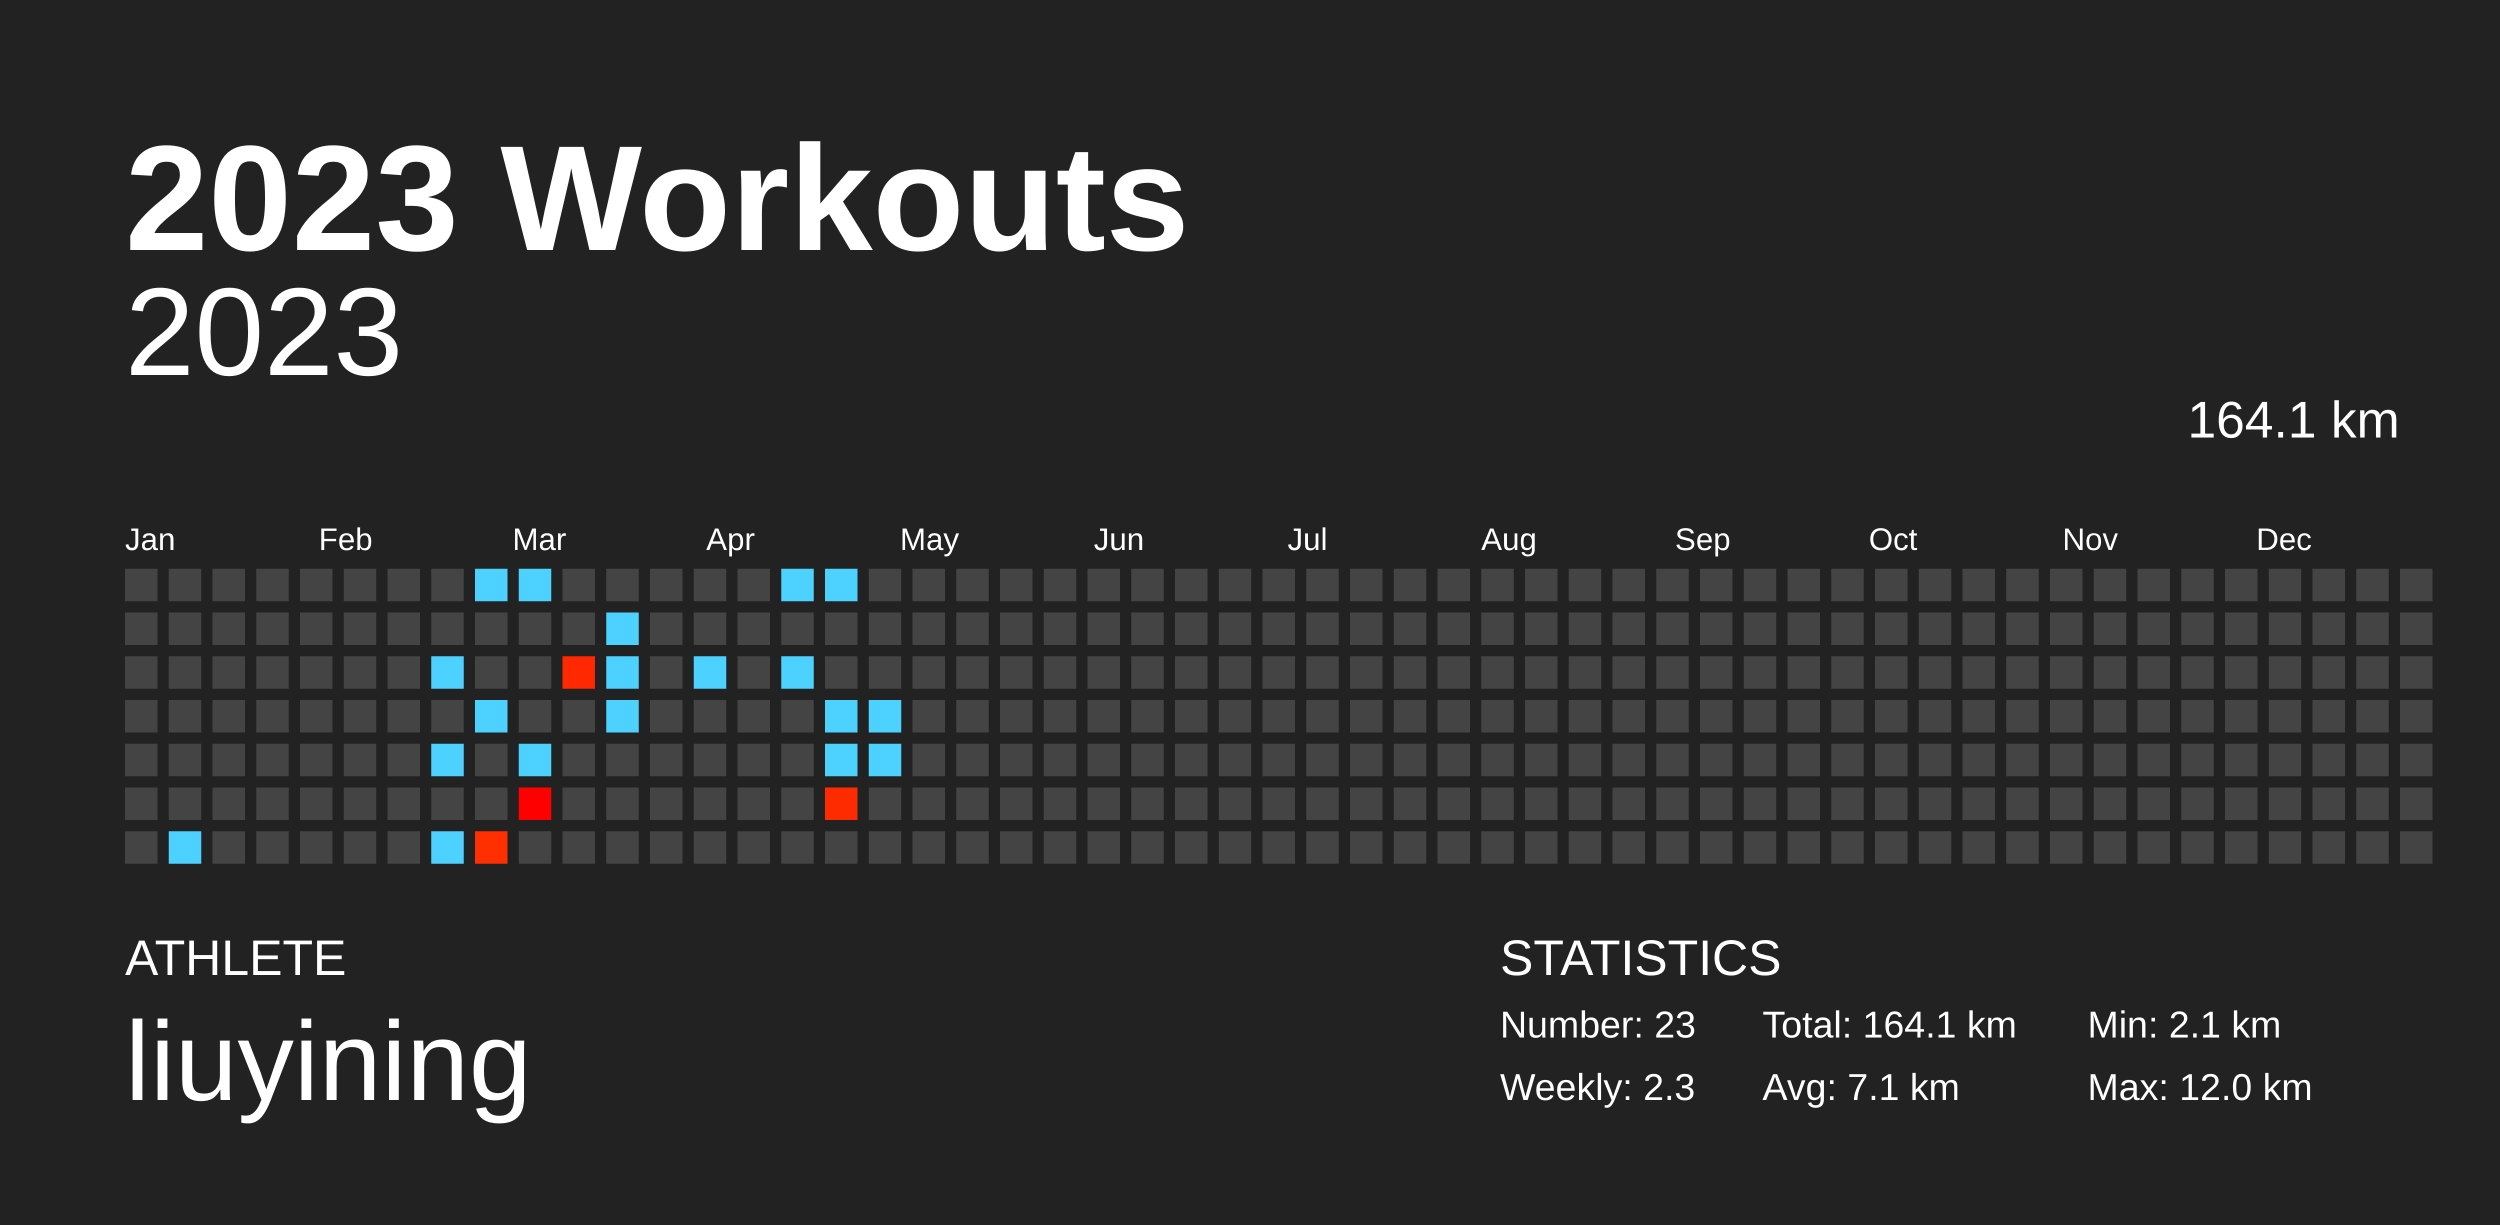
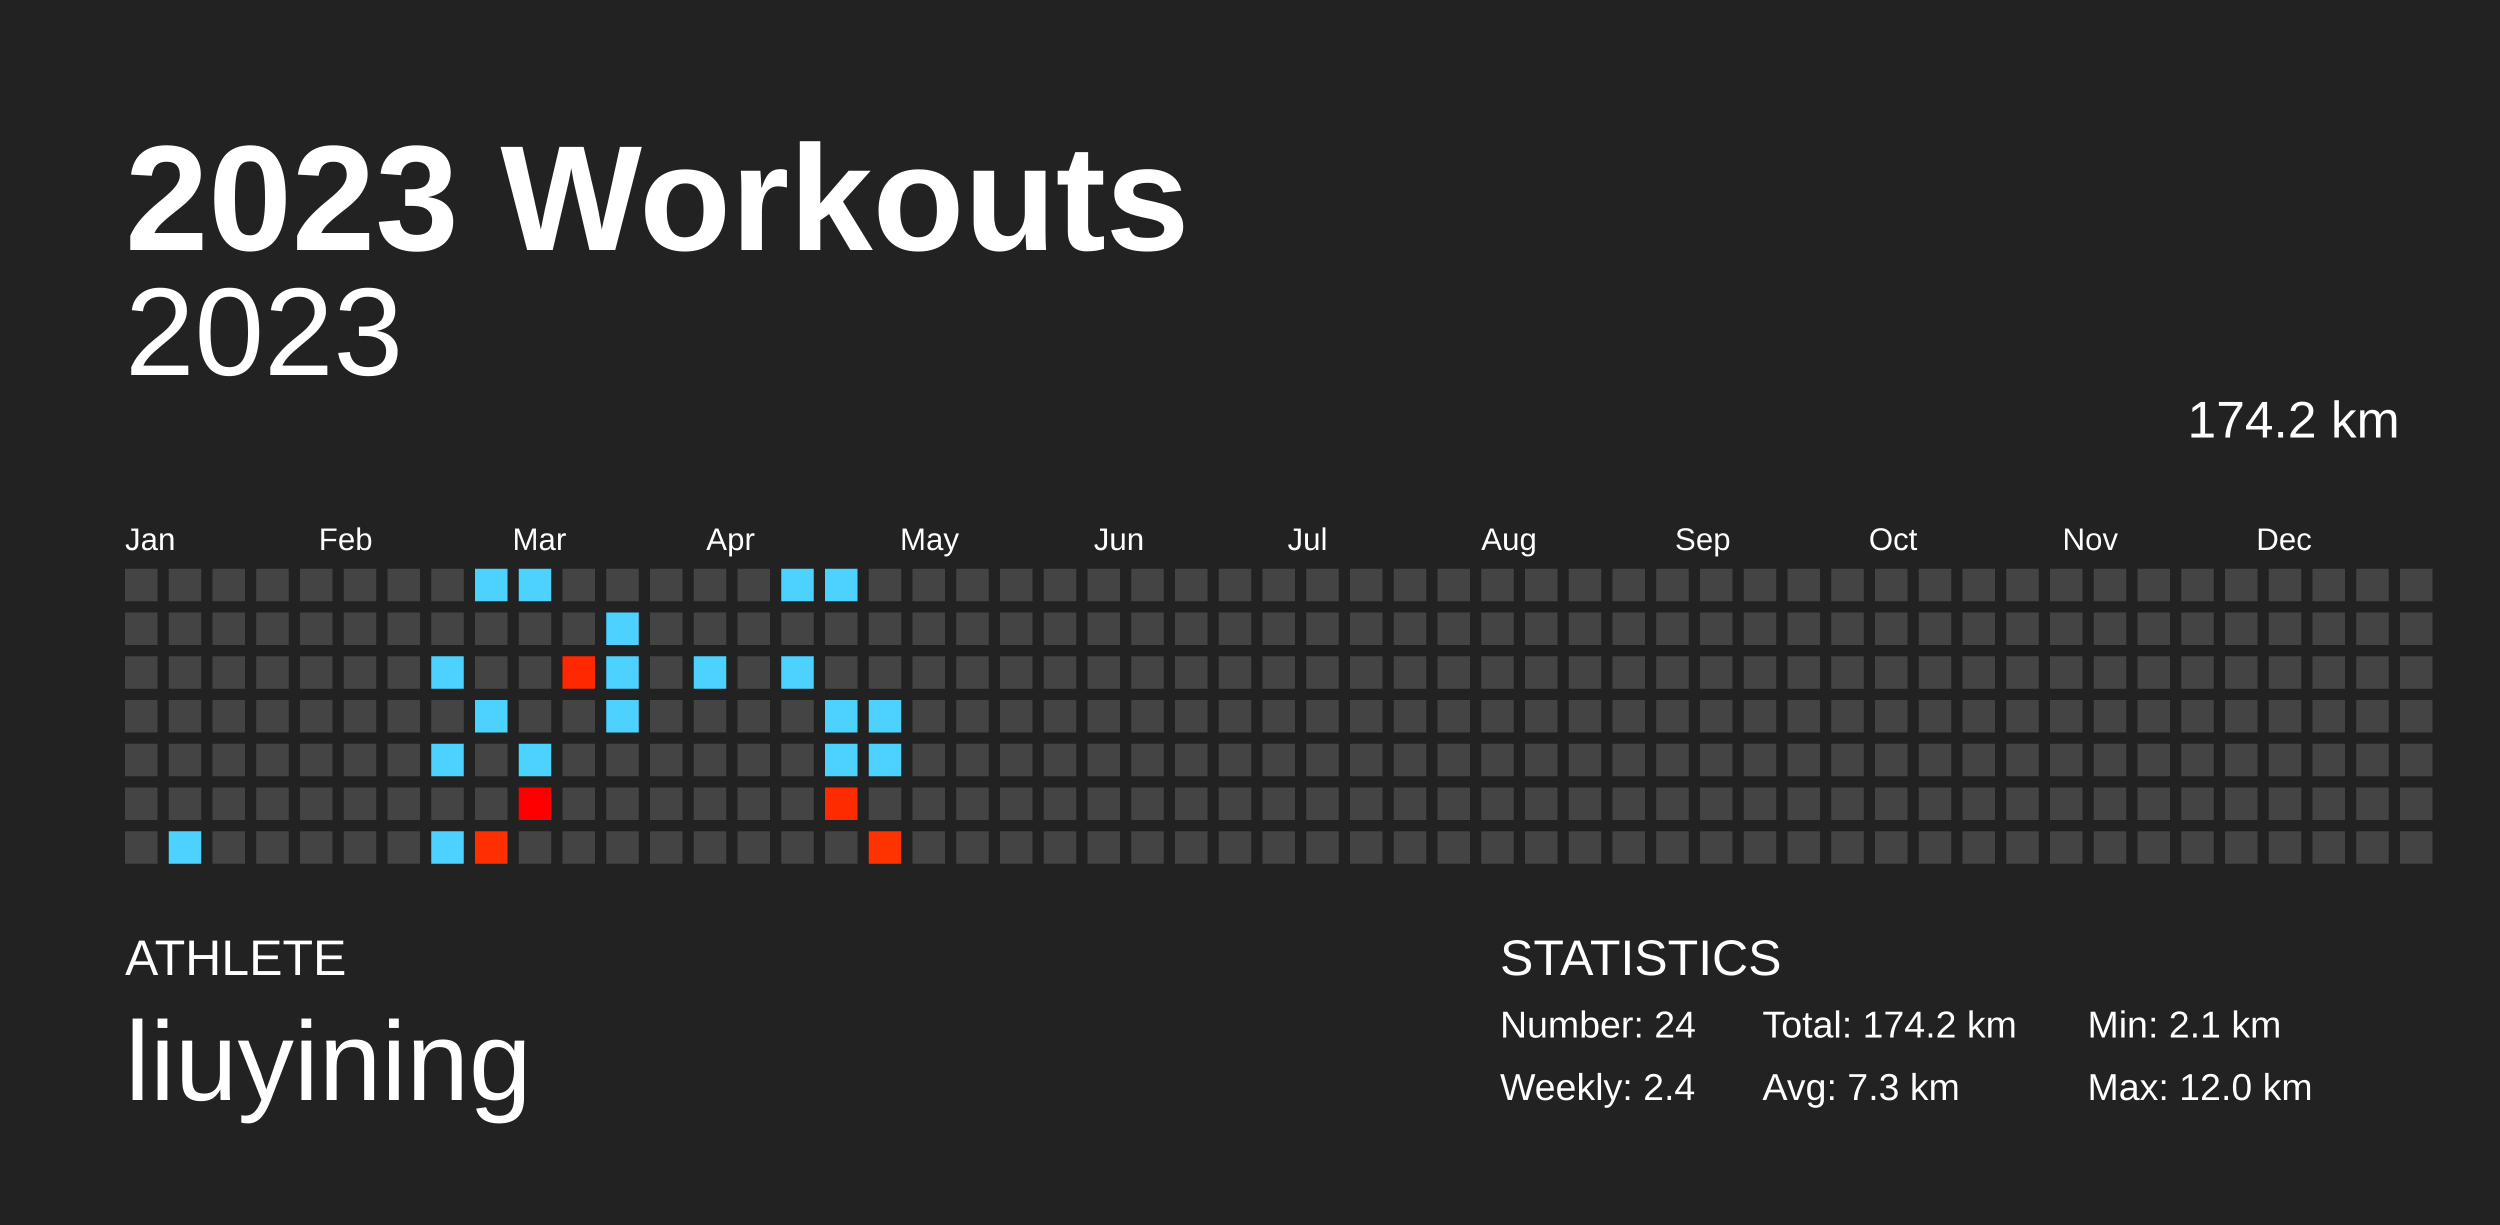
<svg xmlns="http://www.w3.org/2000/svg" baseProfile="full" height="98mm" version="1.1" viewBox="0,0,200,98" width="200mm">
  <defs />
  <rect fill="#222222" height="98" width="200" x="0" y="0" />
  <text fill="#FFFFFF" style="font-size:12px; font-family:Arial; font-weight:bold;" x="10" y="20">2023 Workouts</text>
  <text fill="#FFFFFF" style="font-size:4px; font-family:Arial" x="10" y="78">ATHLETE</text>
  <text fill="#FFFFFF" style="font-size:9px; font-family:Arial" x="10" y="88">liuyining</text>
  <text fill="#FFFFFF" style="font-size:4px; font-family:Arial" x="120" y="78">STATISTICS</text>
-   <text fill="#FFFFFF" style="font-size:3px; font-family:Arial" x="120" y="83">Number: 23</text>
-   <text fill="#FFFFFF" style="font-size:3px; font-family:Arial" x="120" y="88">Weekly: 2.3</text>
-   <text fill="#FFFFFF" style="font-size:3px; font-family:Arial" x="141" y="83">Total: 164.1 km</text>
-   <text fill="#FFFFFF" style="font-size:3px; font-family:Arial" x="141" y="88">Avg: 7.1 km</text>
+   <text fill="#FFFFFF" style="font-size:3px; font-family:Arial" x="120" y="83">Number: 24</text>
+   <text fill="#FFFFFF" style="font-size:3px; font-family:Arial" x="120" y="88">Weekly: 2.4</text>
+   <text fill="#FFFFFF" style="font-size:3px; font-family:Arial" x="141" y="83">Total: 174.2 km</text>
+   <text fill="#FFFFFF" style="font-size:3px; font-family:Arial" x="141" y="88">Avg: 7.3 km</text>
  <text fill="#FFFFFF" style="font-size:3px; font-family:Arial" x="167" y="83">Min: 2.1 km</text>
  <text fill="#FFFFFF" style="font-size:3px; font-family:Arial" x="167" y="88">Max: 12.0 km</text>
  <text alignment-baseline="hanging" fill="#FFFFFF" style="font-size:10.0px; font-family:Arial;" x="10" y="30">2023</text>
-   <text alignment-baseline="hanging" fill="#FFFFFF" style="font-size:4.125px; font-family:Arial;" x="175" y="35">164.1 km</text>
+   <text alignment-baseline="hanging" fill="#FFFFFF" style="font-size:4.125px; font-family:Arial;" x="175" y="35">174.2 km</text>
  <text fill="#FFFFFF" style="font-size:2.5px; font-family:Arial" x="10.0" y="44">Jan</text>
  <text fill="#FFFFFF" style="font-size:2.5px; font-family:Arial" x="25.5" y="44">Feb</text>
  <text fill="#FFFFFF" style="font-size:2.5px; font-family:Arial" x="41.0" y="44">Mar</text>
  <text fill="#FFFFFF" style="font-size:2.5px; font-family:Arial" x="56.5" y="44">Apr</text>
  <text fill="#FFFFFF" style="font-size:2.5px; font-family:Arial" x="72.0" y="44">May</text>
  <text fill="#FFFFFF" style="font-size:2.5px; font-family:Arial" x="87.5" y="44">Jun</text>
  <text fill="#FFFFFF" style="font-size:2.5px; font-family:Arial" x="103.0" y="44">Jul</text>
  <text fill="#FFFFFF" style="font-size:2.5px; font-family:Arial" x="118.5" y="44">Aug</text>
  <text fill="#FFFFFF" style="font-size:2.5px; font-family:Arial" x="134.0" y="44">Sep</text>
  <text fill="#FFFFFF" style="font-size:2.5px; font-family:Arial" x="149.5" y="44">Oct</text>
  <text fill="#FFFFFF" style="font-size:2.5px; font-family:Arial" x="165.0" y="44">Nov</text>
  <text fill="#FFFFFF" style="font-size:2.5px; font-family:Arial" x="180.5" y="44">Dec</text>
  <rect fill="#444444" height="2.6" width="2.6" x="10.0" y="45.5" />
  <rect fill="#444444" height="2.6" width="2.6" x="10.0" y="49.0" />
  <rect fill="#444444" height="2.6" width="2.6" x="10.0" y="52.5" />
  <rect fill="#444444" height="2.6" width="2.6" x="10.0" y="56.0" />
  <rect fill="#444444" height="2.6" width="2.6" x="10.0" y="59.5" />
  <rect fill="#444444" height="2.6" width="2.6" x="10.0" y="63.0" />
  <rect fill="#444444" height="2.6" width="2.6" x="10.0" y="66.5" />
  <rect fill="#444444" height="2.6" width="2.6" x="13.5" y="45.5" />
  <rect fill="#444444" height="2.6" width="2.6" x="13.5" y="49.0" />
  <rect fill="#444444" height="2.6" width="2.6" x="13.5" y="52.5" />
  <rect fill="#444444" height="2.6" width="2.6" x="13.5" y="56.0" />
  <rect fill="#444444" height="2.6" width="2.6" x="13.5" y="59.5" />
  <rect fill="#444444" height="2.6" width="2.6" x="13.5" y="63.0" />
  <rect fill="#4dd2ff" height="2.6" width="2.6" x="13.5" y="66.5" />
  <rect fill="#444444" height="2.6" width="2.6" x="17.0" y="45.5" />
  <rect fill="#444444" height="2.6" width="2.6" x="17.0" y="49.0" />
  <rect fill="#444444" height="2.6" width="2.6" x="17.0" y="52.5" />
  <rect fill="#444444" height="2.6" width="2.6" x="17.0" y="56.0" />
  <rect fill="#444444" height="2.6" width="2.6" x="17.0" y="59.5" />
  <rect fill="#444444" height="2.6" width="2.6" x="17.0" y="63.0" />
  <rect fill="#444444" height="2.6" width="2.6" x="17.0" y="66.5" />
  <rect fill="#444444" height="2.6" width="2.6" x="20.5" y="45.5" />
  <rect fill="#444444" height="2.6" width="2.6" x="20.5" y="49.0" />
  <rect fill="#444444" height="2.6" width="2.6" x="20.5" y="52.5" />
  <rect fill="#444444" height="2.6" width="2.6" x="20.5" y="56.0" />
  <rect fill="#444444" height="2.6" width="2.6" x="20.5" y="59.5" />
  <rect fill="#444444" height="2.6" width="2.6" x="20.5" y="63.0" />
  <rect fill="#444444" height="2.6" width="2.6" x="20.5" y="66.5" />
  <rect fill="#444444" height="2.6" width="2.6" x="24.0" y="45.5" />
  <rect fill="#444444" height="2.6" width="2.6" x="24.0" y="49.0" />
  <rect fill="#444444" height="2.6" width="2.6" x="24.0" y="52.5" />
  <rect fill="#444444" height="2.6" width="2.6" x="24.0" y="56.0" />
  <rect fill="#444444" height="2.6" width="2.6" x="24.0" y="59.5" />
  <rect fill="#444444" height="2.6" width="2.6" x="24.0" y="63.0" />
  <rect fill="#444444" height="2.6" width="2.6" x="24.0" y="66.5" />
  <rect fill="#444444" height="2.6" width="2.6" x="27.5" y="45.5" />
  <rect fill="#444444" height="2.6" width="2.6" x="27.5" y="49.0" />
  <rect fill="#444444" height="2.6" width="2.6" x="27.5" y="52.5" />
  <rect fill="#444444" height="2.6" width="2.6" x="27.5" y="56.0" />
  <rect fill="#444444" height="2.6" width="2.6" x="27.5" y="59.5" />
  <rect fill="#444444" height="2.6" width="2.6" x="27.5" y="63.0" />
  <rect fill="#444444" height="2.6" width="2.6" x="27.5" y="66.5" />
  <rect fill="#444444" height="2.6" width="2.6" x="31.0" y="45.5" />
  <rect fill="#444444" height="2.6" width="2.6" x="31.0" y="49.0" />
  <rect fill="#444444" height="2.6" width="2.6" x="31.0" y="52.5" />
  <rect fill="#444444" height="2.6" width="2.6" x="31.0" y="56.0" />
  <rect fill="#444444" height="2.6" width="2.6" x="31.0" y="59.5" />
  <rect fill="#444444" height="2.6" width="2.6" x="31.0" y="63.0" />
  <rect fill="#444444" height="2.6" width="2.6" x="31.0" y="66.5" />
  <rect fill="#444444" height="2.6" width="2.6" x="34.5" y="45.5" />
  <rect fill="#444444" height="2.6" width="2.6" x="34.5" y="49.0" />
  <rect fill="#4dd2ff" height="2.6" width="2.6" x="34.5" y="52.5" />
  <rect fill="#444444" height="2.6" width="2.6" x="34.5" y="56.0" />
  <rect fill="#4dd2ff" height="2.6" width="2.6" x="34.5" y="59.5" />
  <rect fill="#444444" height="2.6" width="2.6" x="34.5" y="63.0" />
  <rect fill="#4dd2ff" height="2.6" width="2.6" x="34.5" y="66.5" />
  <rect fill="#4dd2ff" height="2.6" width="2.6" x="38.0" y="45.5" />
  <rect fill="#444444" height="2.6" width="2.6" x="38.0" y="49.0" />
  <rect fill="#444444" height="2.6" width="2.6" x="38.0" y="52.5" />
  <rect fill="#4dd2ff" height="2.6" width="2.6" x="38.0" y="56.0" />
  <rect fill="#444444" height="2.6" width="2.6" x="38.0" y="59.5" />
  <rect fill="#444444" height="2.6" width="2.6" x="38.0" y="63.0" />
  <rect fill="#ff2f00" height="2.6" width="2.6" x="38.0" y="66.5" />
  <rect fill="#4dd2ff" height="2.6" width="2.6" x="41.5" y="45.5" />
  <rect fill="#444444" height="2.6" width="2.6" x="41.5" y="49.0" />
  <rect fill="#444444" height="2.6" width="2.6" x="41.5" y="52.5" />
  <rect fill="#444444" height="2.6" width="2.6" x="41.5" y="56.0" />
  <rect fill="#4dd2ff" height="2.6" width="2.6" x="41.5" y="59.5" />
  <rect fill="#ff0000" height="2.6" width="2.6" x="41.5" y="63.0" />
  <rect fill="#444444" height="2.6" width="2.6" x="41.5" y="66.5" />
  <rect fill="#444444" height="2.6" width="2.6" x="45.0" y="45.5" />
  <rect fill="#444444" height="2.6" width="2.6" x="45.0" y="49.0" />
  <rect fill="#ff2800" height="2.6" width="2.6" x="45.0" y="52.5" />
  <rect fill="#444444" height="2.6" width="2.6" x="45.0" y="56.0" />
  <rect fill="#444444" height="2.6" width="2.6" x="45.0" y="59.5" />
  <rect fill="#444444" height="2.6" width="2.6" x="45.0" y="63.0" />
  <rect fill="#444444" height="2.6" width="2.6" x="45.0" y="66.5" />
  <rect fill="#444444" height="2.6" width="2.6" x="48.5" y="45.5" />
  <rect fill="#4dd2ff" height="2.6" width="2.6" x="48.5" y="49.0" />
  <rect fill="#4dd2ff" height="2.6" width="2.6" x="48.5" y="52.5" />
  <rect fill="#4dd2ff" height="2.6" width="2.6" x="48.5" y="56.0" />
  <rect fill="#444444" height="2.6" width="2.6" x="48.5" y="59.5" />
  <rect fill="#444444" height="2.6" width="2.6" x="48.5" y="63.0" />
  <rect fill="#444444" height="2.6" width="2.6" x="48.5" y="66.5" />
  <rect fill="#444444" height="2.6" width="2.6" x="52.0" y="45.5" />
  <rect fill="#444444" height="2.6" width="2.6" x="52.0" y="49.0" />
  <rect fill="#444444" height="2.6" width="2.6" x="52.0" y="52.5" />
  <rect fill="#444444" height="2.6" width="2.6" x="52.0" y="56.0" />
  <rect fill="#444444" height="2.6" width="2.6" x="52.0" y="59.5" />
  <rect fill="#444444" height="2.6" width="2.6" x="52.0" y="63.0" />
  <rect fill="#444444" height="2.6" width="2.6" x="52.0" y="66.5" />
  <rect fill="#444444" height="2.6" width="2.6" x="55.5" y="45.5" />
  <rect fill="#444444" height="2.6" width="2.6" x="55.5" y="49.0" />
  <rect fill="#4dd2ff" height="2.6" width="2.6" x="55.5" y="52.5" />
  <rect fill="#444444" height="2.6" width="2.6" x="55.5" y="56.0" />
  <rect fill="#444444" height="2.6" width="2.6" x="55.5" y="59.5" />
  <rect fill="#444444" height="2.6" width="2.6" x="55.5" y="63.0" />
  <rect fill="#444444" height="2.6" width="2.6" x="55.5" y="66.5" />
  <rect fill="#444444" height="2.6" width="2.6" x="59.0" y="45.5" />
  <rect fill="#444444" height="2.6" width="2.6" x="59.0" y="49.0" />
  <rect fill="#444444" height="2.6" width="2.6" x="59.0" y="52.5" />
  <rect fill="#444444" height="2.6" width="2.6" x="59.0" y="56.0" />
  <rect fill="#444444" height="2.6" width="2.6" x="59.0" y="59.5" />
  <rect fill="#444444" height="2.6" width="2.6" x="59.0" y="63.0" />
  <rect fill="#444444" height="2.6" width="2.6" x="59.0" y="66.5" />
  <rect fill="#4dd2ff" height="2.6" width="2.6" x="62.5" y="45.5" />
  <rect fill="#444444" height="2.6" width="2.6" x="62.5" y="49.0" />
  <rect fill="#4dd2ff" height="2.6" width="2.6" x="62.5" y="52.5" />
  <rect fill="#444444" height="2.6" width="2.6" x="62.5" y="56.0" />
  <rect fill="#444444" height="2.6" width="2.6" x="62.5" y="59.5" />
  <rect fill="#444444" height="2.6" width="2.6" x="62.5" y="63.0" />
  <rect fill="#444444" height="2.6" width="2.6" x="62.5" y="66.5" />
  <rect fill="#4dd2ff" height="2.6" width="2.6" x="66.0" y="45.5" />
  <rect fill="#444444" height="2.6" width="2.6" x="66.0" y="49.0" />
  <rect fill="#444444" height="2.6" width="2.6" x="66.0" y="52.5" />
  <rect fill="#4dd2ff" height="2.6" width="2.6" x="66.0" y="56.0" />
  <rect fill="#4dd2ff" height="2.6" width="2.6" x="66.0" y="59.5" />
  <rect fill="#ff2b00" height="2.6" width="2.6" x="66.0" y="63.0" />
  <rect fill="#444444" height="2.6" width="2.6" x="66.0" y="66.5" />
  <rect fill="#444444" height="2.6" width="2.6" x="69.5" y="45.5" />
  <rect fill="#444444" height="2.6" width="2.6" x="69.5" y="49.0" />
  <rect fill="#444444" height="2.6" width="2.6" x="69.5" y="52.5" />
  <rect fill="#4dd2ff" height="2.6" width="2.6" x="69.5" y="56.0" />
  <rect fill="#4dd2ff" height="2.6" width="2.6" x="69.5" y="59.5" />
  <rect fill="#444444" height="2.6" width="2.6" x="69.5" y="63.0" />
-   <rect fill="#444444" height="2.6" width="2.6" x="69.5" y="66.5" />
+   <rect fill="#ff3300" height="2.6" width="2.6" x="69.5" y="66.5" />
  <rect fill="#444444" height="2.6" width="2.6" x="73.0" y="45.5" />
  <rect fill="#444444" height="2.6" width="2.6" x="73.0" y="49.0" />
  <rect fill="#444444" height="2.6" width="2.6" x="73.0" y="52.5" />
  <rect fill="#444444" height="2.6" width="2.6" x="73.0" y="56.0" />
  <rect fill="#444444" height="2.6" width="2.6" x="73.0" y="59.5" />
  <rect fill="#444444" height="2.6" width="2.6" x="73.0" y="63.0" />
  <rect fill="#444444" height="2.6" width="2.6" x="73.0" y="66.5" />
  <rect fill="#444444" height="2.6" width="2.6" x="76.5" y="45.5" />
  <rect fill="#444444" height="2.6" width="2.6" x="76.5" y="49.0" />
  <rect fill="#444444" height="2.6" width="2.6" x="76.5" y="52.5" />
  <rect fill="#444444" height="2.6" width="2.6" x="76.5" y="56.0" />
  <rect fill="#444444" height="2.6" width="2.6" x="76.5" y="59.5" />
  <rect fill="#444444" height="2.6" width="2.6" x="76.5" y="63.0" />
  <rect fill="#444444" height="2.6" width="2.6" x="76.5" y="66.5" />
  <rect fill="#444444" height="2.6" width="2.6" x="80.0" y="45.5" />
  <rect fill="#444444" height="2.6" width="2.6" x="80.0" y="49.0" />
  <rect fill="#444444" height="2.6" width="2.6" x="80.0" y="52.5" />
  <rect fill="#444444" height="2.6" width="2.6" x="80.0" y="56.0" />
  <rect fill="#444444" height="2.6" width="2.6" x="80.0" y="59.5" />
  <rect fill="#444444" height="2.6" width="2.6" x="80.0" y="63.0" />
  <rect fill="#444444" height="2.6" width="2.6" x="80.0" y="66.5" />
  <rect fill="#444444" height="2.6" width="2.6" x="83.5" y="45.5" />
  <rect fill="#444444" height="2.6" width="2.6" x="83.5" y="49.0" />
  <rect fill="#444444" height="2.6" width="2.6" x="83.5" y="52.5" />
  <rect fill="#444444" height="2.6" width="2.6" x="83.5" y="56.0" />
  <rect fill="#444444" height="2.6" width="2.6" x="83.5" y="59.5" />
  <rect fill="#444444" height="2.6" width="2.6" x="83.5" y="63.0" />
  <rect fill="#444444" height="2.6" width="2.6" x="83.5" y="66.5" />
  <rect fill="#444444" height="2.6" width="2.6" x="87.0" y="45.5" />
  <rect fill="#444444" height="2.6" width="2.6" x="87.0" y="49.0" />
  <rect fill="#444444" height="2.6" width="2.6" x="87.0" y="52.5" />
  <rect fill="#444444" height="2.6" width="2.6" x="87.0" y="56.0" />
  <rect fill="#444444" height="2.6" width="2.6" x="87.0" y="59.5" />
  <rect fill="#444444" height="2.6" width="2.6" x="87.0" y="63.0" />
  <rect fill="#444444" height="2.6" width="2.6" x="87.0" y="66.5" />
  <rect fill="#444444" height="2.6" width="2.6" x="90.5" y="45.5" />
  <rect fill="#444444" height="2.6" width="2.6" x="90.5" y="49.0" />
  <rect fill="#444444" height="2.6" width="2.6" x="90.5" y="52.5" />
  <rect fill="#444444" height="2.6" width="2.6" x="90.5" y="56.0" />
  <rect fill="#444444" height="2.6" width="2.6" x="90.5" y="59.5" />
  <rect fill="#444444" height="2.6" width="2.6" x="90.5" y="63.0" />
  <rect fill="#444444" height="2.6" width="2.6" x="90.5" y="66.5" />
  <rect fill="#444444" height="2.6" width="2.6" x="94.0" y="45.5" />
  <rect fill="#444444" height="2.6" width="2.6" x="94.0" y="49.0" />
  <rect fill="#444444" height="2.6" width="2.6" x="94.0" y="52.5" />
  <rect fill="#444444" height="2.6" width="2.6" x="94.0" y="56.0" />
  <rect fill="#444444" height="2.6" width="2.6" x="94.0" y="59.5" />
  <rect fill="#444444" height="2.6" width="2.6" x="94.0" y="63.0" />
  <rect fill="#444444" height="2.6" width="2.6" x="94.0" y="66.5" />
  <rect fill="#444444" height="2.6" width="2.6" x="97.5" y="45.5" />
  <rect fill="#444444" height="2.6" width="2.6" x="97.5" y="49.0" />
  <rect fill="#444444" height="2.6" width="2.6" x="97.5" y="52.5" />
  <rect fill="#444444" height="2.6" width="2.6" x="97.5" y="56.0" />
  <rect fill="#444444" height="2.6" width="2.6" x="97.5" y="59.5" />
  <rect fill="#444444" height="2.6" width="2.6" x="97.5" y="63.0" />
  <rect fill="#444444" height="2.6" width="2.6" x="97.5" y="66.5" />
  <rect fill="#444444" height="2.6" width="2.6" x="101.0" y="45.5" />
  <rect fill="#444444" height="2.6" width="2.6" x="101.0" y="49.0" />
  <rect fill="#444444" height="2.6" width="2.6" x="101.0" y="52.5" />
  <rect fill="#444444" height="2.6" width="2.6" x="101.0" y="56.0" />
  <rect fill="#444444" height="2.6" width="2.6" x="101.0" y="59.5" />
  <rect fill="#444444" height="2.6" width="2.6" x="101.0" y="63.0" />
  <rect fill="#444444" height="2.6" width="2.6" x="101.0" y="66.5" />
  <rect fill="#444444" height="2.6" width="2.6" x="104.5" y="45.5" />
  <rect fill="#444444" height="2.6" width="2.6" x="104.5" y="49.0" />
  <rect fill="#444444" height="2.6" width="2.6" x="104.5" y="52.5" />
  <rect fill="#444444" height="2.6" width="2.6" x="104.5" y="56.0" />
  <rect fill="#444444" height="2.6" width="2.6" x="104.5" y="59.5" />
  <rect fill="#444444" height="2.6" width="2.6" x="104.5" y="63.0" />
  <rect fill="#444444" height="2.6" width="2.6" x="104.5" y="66.5" />
  <rect fill="#444444" height="2.6" width="2.6" x="108.0" y="45.5" />
  <rect fill="#444444" height="2.6" width="2.6" x="108.0" y="49.0" />
  <rect fill="#444444" height="2.6" width="2.6" x="108.0" y="52.5" />
  <rect fill="#444444" height="2.6" width="2.6" x="108.0" y="56.0" />
  <rect fill="#444444" height="2.6" width="2.6" x="108.0" y="59.5" />
  <rect fill="#444444" height="2.6" width="2.6" x="108.0" y="63.0" />
  <rect fill="#444444" height="2.6" width="2.6" x="108.0" y="66.5" />
  <rect fill="#444444" height="2.6" width="2.6" x="111.5" y="45.5" />
  <rect fill="#444444" height="2.6" width="2.6" x="111.5" y="49.0" />
  <rect fill="#444444" height="2.6" width="2.6" x="111.5" y="52.5" />
  <rect fill="#444444" height="2.6" width="2.6" x="111.5" y="56.0" />
  <rect fill="#444444" height="2.6" width="2.6" x="111.5" y="59.5" />
  <rect fill="#444444" height="2.6" width="2.6" x="111.5" y="63.0" />
  <rect fill="#444444" height="2.6" width="2.6" x="111.5" y="66.5" />
  <rect fill="#444444" height="2.6" width="2.6" x="115.0" y="45.5" />
  <rect fill="#444444" height="2.6" width="2.6" x="115.0" y="49.0" />
  <rect fill="#444444" height="2.6" width="2.6" x="115.0" y="52.5" />
  <rect fill="#444444" height="2.6" width="2.6" x="115.0" y="56.0" />
  <rect fill="#444444" height="2.6" width="2.6" x="115.0" y="59.5" />
  <rect fill="#444444" height="2.6" width="2.6" x="115.0" y="63.0" />
  <rect fill="#444444" height="2.6" width="2.6" x="115.0" y="66.5" />
  <rect fill="#444444" height="2.6" width="2.6" x="118.5" y="45.5" />
  <rect fill="#444444" height="2.6" width="2.6" x="118.5" y="49.0" />
  <rect fill="#444444" height="2.6" width="2.6" x="118.5" y="52.5" />
  <rect fill="#444444" height="2.6" width="2.6" x="118.5" y="56.0" />
  <rect fill="#444444" height="2.6" width="2.6" x="118.5" y="59.5" />
  <rect fill="#444444" height="2.6" width="2.6" x="118.5" y="63.0" />
  <rect fill="#444444" height="2.6" width="2.6" x="118.5" y="66.5" />
  <rect fill="#444444" height="2.6" width="2.6" x="122.0" y="45.5" />
  <rect fill="#444444" height="2.6" width="2.6" x="122.0" y="49.0" />
  <rect fill="#444444" height="2.6" width="2.6" x="122.0" y="52.5" />
  <rect fill="#444444" height="2.6" width="2.6" x="122.0" y="56.0" />
  <rect fill="#444444" height="2.6" width="2.6" x="122.0" y="59.5" />
  <rect fill="#444444" height="2.6" width="2.6" x="122.0" y="63.0" />
  <rect fill="#444444" height="2.6" width="2.6" x="122.0" y="66.5" />
  <rect fill="#444444" height="2.6" width="2.6" x="125.5" y="45.5" />
  <rect fill="#444444" height="2.6" width="2.6" x="125.5" y="49.0" />
  <rect fill="#444444" height="2.6" width="2.6" x="125.5" y="52.5" />
  <rect fill="#444444" height="2.6" width="2.6" x="125.5" y="56.0" />
  <rect fill="#444444" height="2.6" width="2.6" x="125.5" y="59.5" />
  <rect fill="#444444" height="2.6" width="2.6" x="125.5" y="63.0" />
  <rect fill="#444444" height="2.6" width="2.6" x="125.5" y="66.5" />
  <rect fill="#444444" height="2.6" width="2.6" x="129.0" y="45.5" />
  <rect fill="#444444" height="2.6" width="2.6" x="129.0" y="49.0" />
  <rect fill="#444444" height="2.6" width="2.6" x="129.0" y="52.5" />
  <rect fill="#444444" height="2.6" width="2.6" x="129.0" y="56.0" />
  <rect fill="#444444" height="2.6" width="2.6" x="129.0" y="59.5" />
  <rect fill="#444444" height="2.6" width="2.6" x="129.0" y="63.0" />
  <rect fill="#444444" height="2.6" width="2.6" x="129.0" y="66.5" />
  <rect fill="#444444" height="2.6" width="2.6" x="132.5" y="45.5" />
  <rect fill="#444444" height="2.6" width="2.6" x="132.5" y="49.0" />
  <rect fill="#444444" height="2.6" width="2.6" x="132.5" y="52.5" />
  <rect fill="#444444" height="2.6" width="2.6" x="132.5" y="56.0" />
  <rect fill="#444444" height="2.6" width="2.6" x="132.5" y="59.5" />
  <rect fill="#444444" height="2.6" width="2.6" x="132.5" y="63.0" />
  <rect fill="#444444" height="2.6" width="2.6" x="132.5" y="66.5" />
  <rect fill="#444444" height="2.6" width="2.6" x="136.0" y="45.5" />
  <rect fill="#444444" height="2.6" width="2.6" x="136.0" y="49.0" />
  <rect fill="#444444" height="2.6" width="2.6" x="136.0" y="52.5" />
  <rect fill="#444444" height="2.6" width="2.6" x="136.0" y="56.0" />
  <rect fill="#444444" height="2.6" width="2.6" x="136.0" y="59.5" />
  <rect fill="#444444" height="2.6" width="2.6" x="136.0" y="63.0" />
  <rect fill="#444444" height="2.6" width="2.6" x="136.0" y="66.5" />
  <rect fill="#444444" height="2.6" width="2.6" x="139.5" y="45.5" />
  <rect fill="#444444" height="2.6" width="2.6" x="139.5" y="49.0" />
  <rect fill="#444444" height="2.6" width="2.6" x="139.5" y="52.5" />
  <rect fill="#444444" height="2.6" width="2.6" x="139.5" y="56.0" />
  <rect fill="#444444" height="2.6" width="2.6" x="139.5" y="59.5" />
  <rect fill="#444444" height="2.6" width="2.6" x="139.5" y="63.0" />
  <rect fill="#444444" height="2.6" width="2.6" x="139.5" y="66.5" />
  <rect fill="#444444" height="2.6" width="2.6" x="143.0" y="45.5" />
  <rect fill="#444444" height="2.6" width="2.6" x="143.0" y="49.0" />
  <rect fill="#444444" height="2.6" width="2.6" x="143.0" y="52.5" />
  <rect fill="#444444" height="2.6" width="2.6" x="143.0" y="56.0" />
  <rect fill="#444444" height="2.6" width="2.6" x="143.0" y="59.5" />
  <rect fill="#444444" height="2.6" width="2.6" x="143.0" y="63.0" />
  <rect fill="#444444" height="2.6" width="2.6" x="143.0" y="66.5" />
  <rect fill="#444444" height="2.6" width="2.6" x="146.5" y="45.5" />
  <rect fill="#444444" height="2.6" width="2.6" x="146.5" y="49.0" />
  <rect fill="#444444" height="2.6" width="2.6" x="146.5" y="52.5" />
  <rect fill="#444444" height="2.6" width="2.6" x="146.5" y="56.0" />
  <rect fill="#444444" height="2.6" width="2.6" x="146.5" y="59.5" />
  <rect fill="#444444" height="2.6" width="2.6" x="146.5" y="63.0" />
  <rect fill="#444444" height="2.6" width="2.6" x="146.5" y="66.5" />
  <rect fill="#444444" height="2.6" width="2.6" x="150.0" y="45.5" />
  <rect fill="#444444" height="2.6" width="2.6" x="150.0" y="49.0" />
  <rect fill="#444444" height="2.6" width="2.6" x="150.0" y="52.5" />
  <rect fill="#444444" height="2.6" width="2.6" x="150.0" y="56.0" />
  <rect fill="#444444" height="2.6" width="2.6" x="150.0" y="59.5" />
  <rect fill="#444444" height="2.6" width="2.6" x="150.0" y="63.0" />
  <rect fill="#444444" height="2.6" width="2.6" x="150.0" y="66.5" />
  <rect fill="#444444" height="2.6" width="2.6" x="153.5" y="45.5" />
  <rect fill="#444444" height="2.6" width="2.6" x="153.5" y="49.0" />
  <rect fill="#444444" height="2.6" width="2.6" x="153.5" y="52.5" />
  <rect fill="#444444" height="2.6" width="2.6" x="153.5" y="56.0" />
  <rect fill="#444444" height="2.6" width="2.6" x="153.5" y="59.5" />
  <rect fill="#444444" height="2.6" width="2.6" x="153.5" y="63.0" />
  <rect fill="#444444" height="2.6" width="2.6" x="153.5" y="66.5" />
  <rect fill="#444444" height="2.6" width="2.6" x="157.0" y="45.5" />
  <rect fill="#444444" height="2.6" width="2.6" x="157.0" y="49.0" />
  <rect fill="#444444" height="2.6" width="2.6" x="157.0" y="52.5" />
  <rect fill="#444444" height="2.6" width="2.6" x="157.0" y="56.0" />
  <rect fill="#444444" height="2.6" width="2.6" x="157.0" y="59.5" />
  <rect fill="#444444" height="2.6" width="2.6" x="157.0" y="63.0" />
  <rect fill="#444444" height="2.6" width="2.6" x="157.0" y="66.5" />
  <rect fill="#444444" height="2.6" width="2.6" x="160.5" y="45.5" />
  <rect fill="#444444" height="2.6" width="2.6" x="160.5" y="49.0" />
  <rect fill="#444444" height="2.6" width="2.6" x="160.5" y="52.5" />
  <rect fill="#444444" height="2.6" width="2.6" x="160.5" y="56.0" />
  <rect fill="#444444" height="2.6" width="2.6" x="160.5" y="59.5" />
  <rect fill="#444444" height="2.6" width="2.6" x="160.5" y="63.0" />
  <rect fill="#444444" height="2.6" width="2.6" x="160.5" y="66.5" />
  <rect fill="#444444" height="2.6" width="2.6" x="164.0" y="45.5" />
  <rect fill="#444444" height="2.6" width="2.6" x="164.0" y="49.0" />
  <rect fill="#444444" height="2.6" width="2.6" x="164.0" y="52.5" />
  <rect fill="#444444" height="2.6" width="2.6" x="164.0" y="56.0" />
  <rect fill="#444444" height="2.6" width="2.6" x="164.0" y="59.5" />
  <rect fill="#444444" height="2.6" width="2.6" x="164.0" y="63.0" />
  <rect fill="#444444" height="2.6" width="2.6" x="164.0" y="66.5" />
  <rect fill="#444444" height="2.6" width="2.6" x="167.5" y="45.5" />
  <rect fill="#444444" height="2.6" width="2.6" x="167.5" y="49.0" />
  <rect fill="#444444" height="2.6" width="2.6" x="167.5" y="52.5" />
  <rect fill="#444444" height="2.6" width="2.6" x="167.5" y="56.0" />
  <rect fill="#444444" height="2.6" width="2.6" x="167.5" y="59.5" />
  <rect fill="#444444" height="2.6" width="2.6" x="167.5" y="63.0" />
  <rect fill="#444444" height="2.6" width="2.6" x="167.5" y="66.5" />
  <rect fill="#444444" height="2.6" width="2.6" x="171.0" y="45.5" />
  <rect fill="#444444" height="2.6" width="2.6" x="171.0" y="49.0" />
  <rect fill="#444444" height="2.6" width="2.6" x="171.0" y="52.5" />
  <rect fill="#444444" height="2.6" width="2.6" x="171.0" y="56.0" />
  <rect fill="#444444" height="2.6" width="2.6" x="171.0" y="59.5" />
  <rect fill="#444444" height="2.6" width="2.6" x="171.0" y="63.0" />
  <rect fill="#444444" height="2.6" width="2.6" x="171.0" y="66.5" />
  <rect fill="#444444" height="2.6" width="2.6" x="174.5" y="45.5" />
  <rect fill="#444444" height="2.6" width="2.6" x="174.5" y="49.0" />
  <rect fill="#444444" height="2.6" width="2.6" x="174.5" y="52.5" />
  <rect fill="#444444" height="2.6" width="2.6" x="174.5" y="56.0" />
  <rect fill="#444444" height="2.6" width="2.6" x="174.5" y="59.5" />
  <rect fill="#444444" height="2.6" width="2.6" x="174.5" y="63.0" />
  <rect fill="#444444" height="2.6" width="2.6" x="174.5" y="66.5" />
  <rect fill="#444444" height="2.6" width="2.6" x="178.0" y="45.5" />
  <rect fill="#444444" height="2.6" width="2.6" x="178.0" y="49.0" />
  <rect fill="#444444" height="2.6" width="2.6" x="178.0" y="52.5" />
  <rect fill="#444444" height="2.6" width="2.6" x="178.0" y="56.0" />
  <rect fill="#444444" height="2.6" width="2.6" x="178.0" y="59.5" />
  <rect fill="#444444" height="2.6" width="2.6" x="178.0" y="63.0" />
  <rect fill="#444444" height="2.6" width="2.6" x="178.0" y="66.5" />
  <rect fill="#444444" height="2.6" width="2.6" x="181.5" y="45.5" />
  <rect fill="#444444" height="2.6" width="2.6" x="181.5" y="49.0" />
  <rect fill="#444444" height="2.6" width="2.6" x="181.5" y="52.5" />
  <rect fill="#444444" height="2.6" width="2.6" x="181.5" y="56.0" />
  <rect fill="#444444" height="2.6" width="2.6" x="181.5" y="59.5" />
  <rect fill="#444444" height="2.6" width="2.6" x="181.5" y="63.0" />
  <rect fill="#444444" height="2.6" width="2.6" x="181.5" y="66.5" />
  <rect fill="#444444" height="2.6" width="2.6" x="185.0" y="45.5" />
  <rect fill="#444444" height="2.6" width="2.6" x="185.0" y="49.0" />
  <rect fill="#444444" height="2.6" width="2.6" x="185.0" y="52.5" />
  <rect fill="#444444" height="2.6" width="2.6" x="185.0" y="56.0" />
  <rect fill="#444444" height="2.6" width="2.6" x="185.0" y="59.5" />
  <rect fill="#444444" height="2.6" width="2.6" x="185.0" y="63.0" />
  <rect fill="#444444" height="2.6" width="2.6" x="185.0" y="66.5" />
  <rect fill="#444444" height="2.6" width="2.6" x="188.5" y="45.5" />
  <rect fill="#444444" height="2.6" width="2.6" x="188.5" y="49.0" />
  <rect fill="#444444" height="2.6" width="2.6" x="188.5" y="52.5" />
  <rect fill="#444444" height="2.6" width="2.6" x="188.5" y="56.0" />
  <rect fill="#444444" height="2.6" width="2.6" x="188.5" y="59.5" />
  <rect fill="#444444" height="2.6" width="2.6" x="188.5" y="63.0" />
  <rect fill="#444444" height="2.6" width="2.6" x="188.5" y="66.5" />
  <rect fill="#444444" height="2.6" width="2.6" x="192.0" y="45.5" />
  <rect fill="#444444" height="2.6" width="2.6" x="192.0" y="49.0" />
  <rect fill="#444444" height="2.6" width="2.6" x="192.0" y="52.5" />
  <rect fill="#444444" height="2.6" width="2.6" x="192.0" y="56.0" />
  <rect fill="#444444" height="2.6" width="2.6" x="192.0" y="59.5" />
  <rect fill="#444444" height="2.6" width="2.6" x="192.0" y="63.0" />
  <rect fill="#444444" height="2.6" width="2.6" x="192.0" y="66.5" />
</svg>
